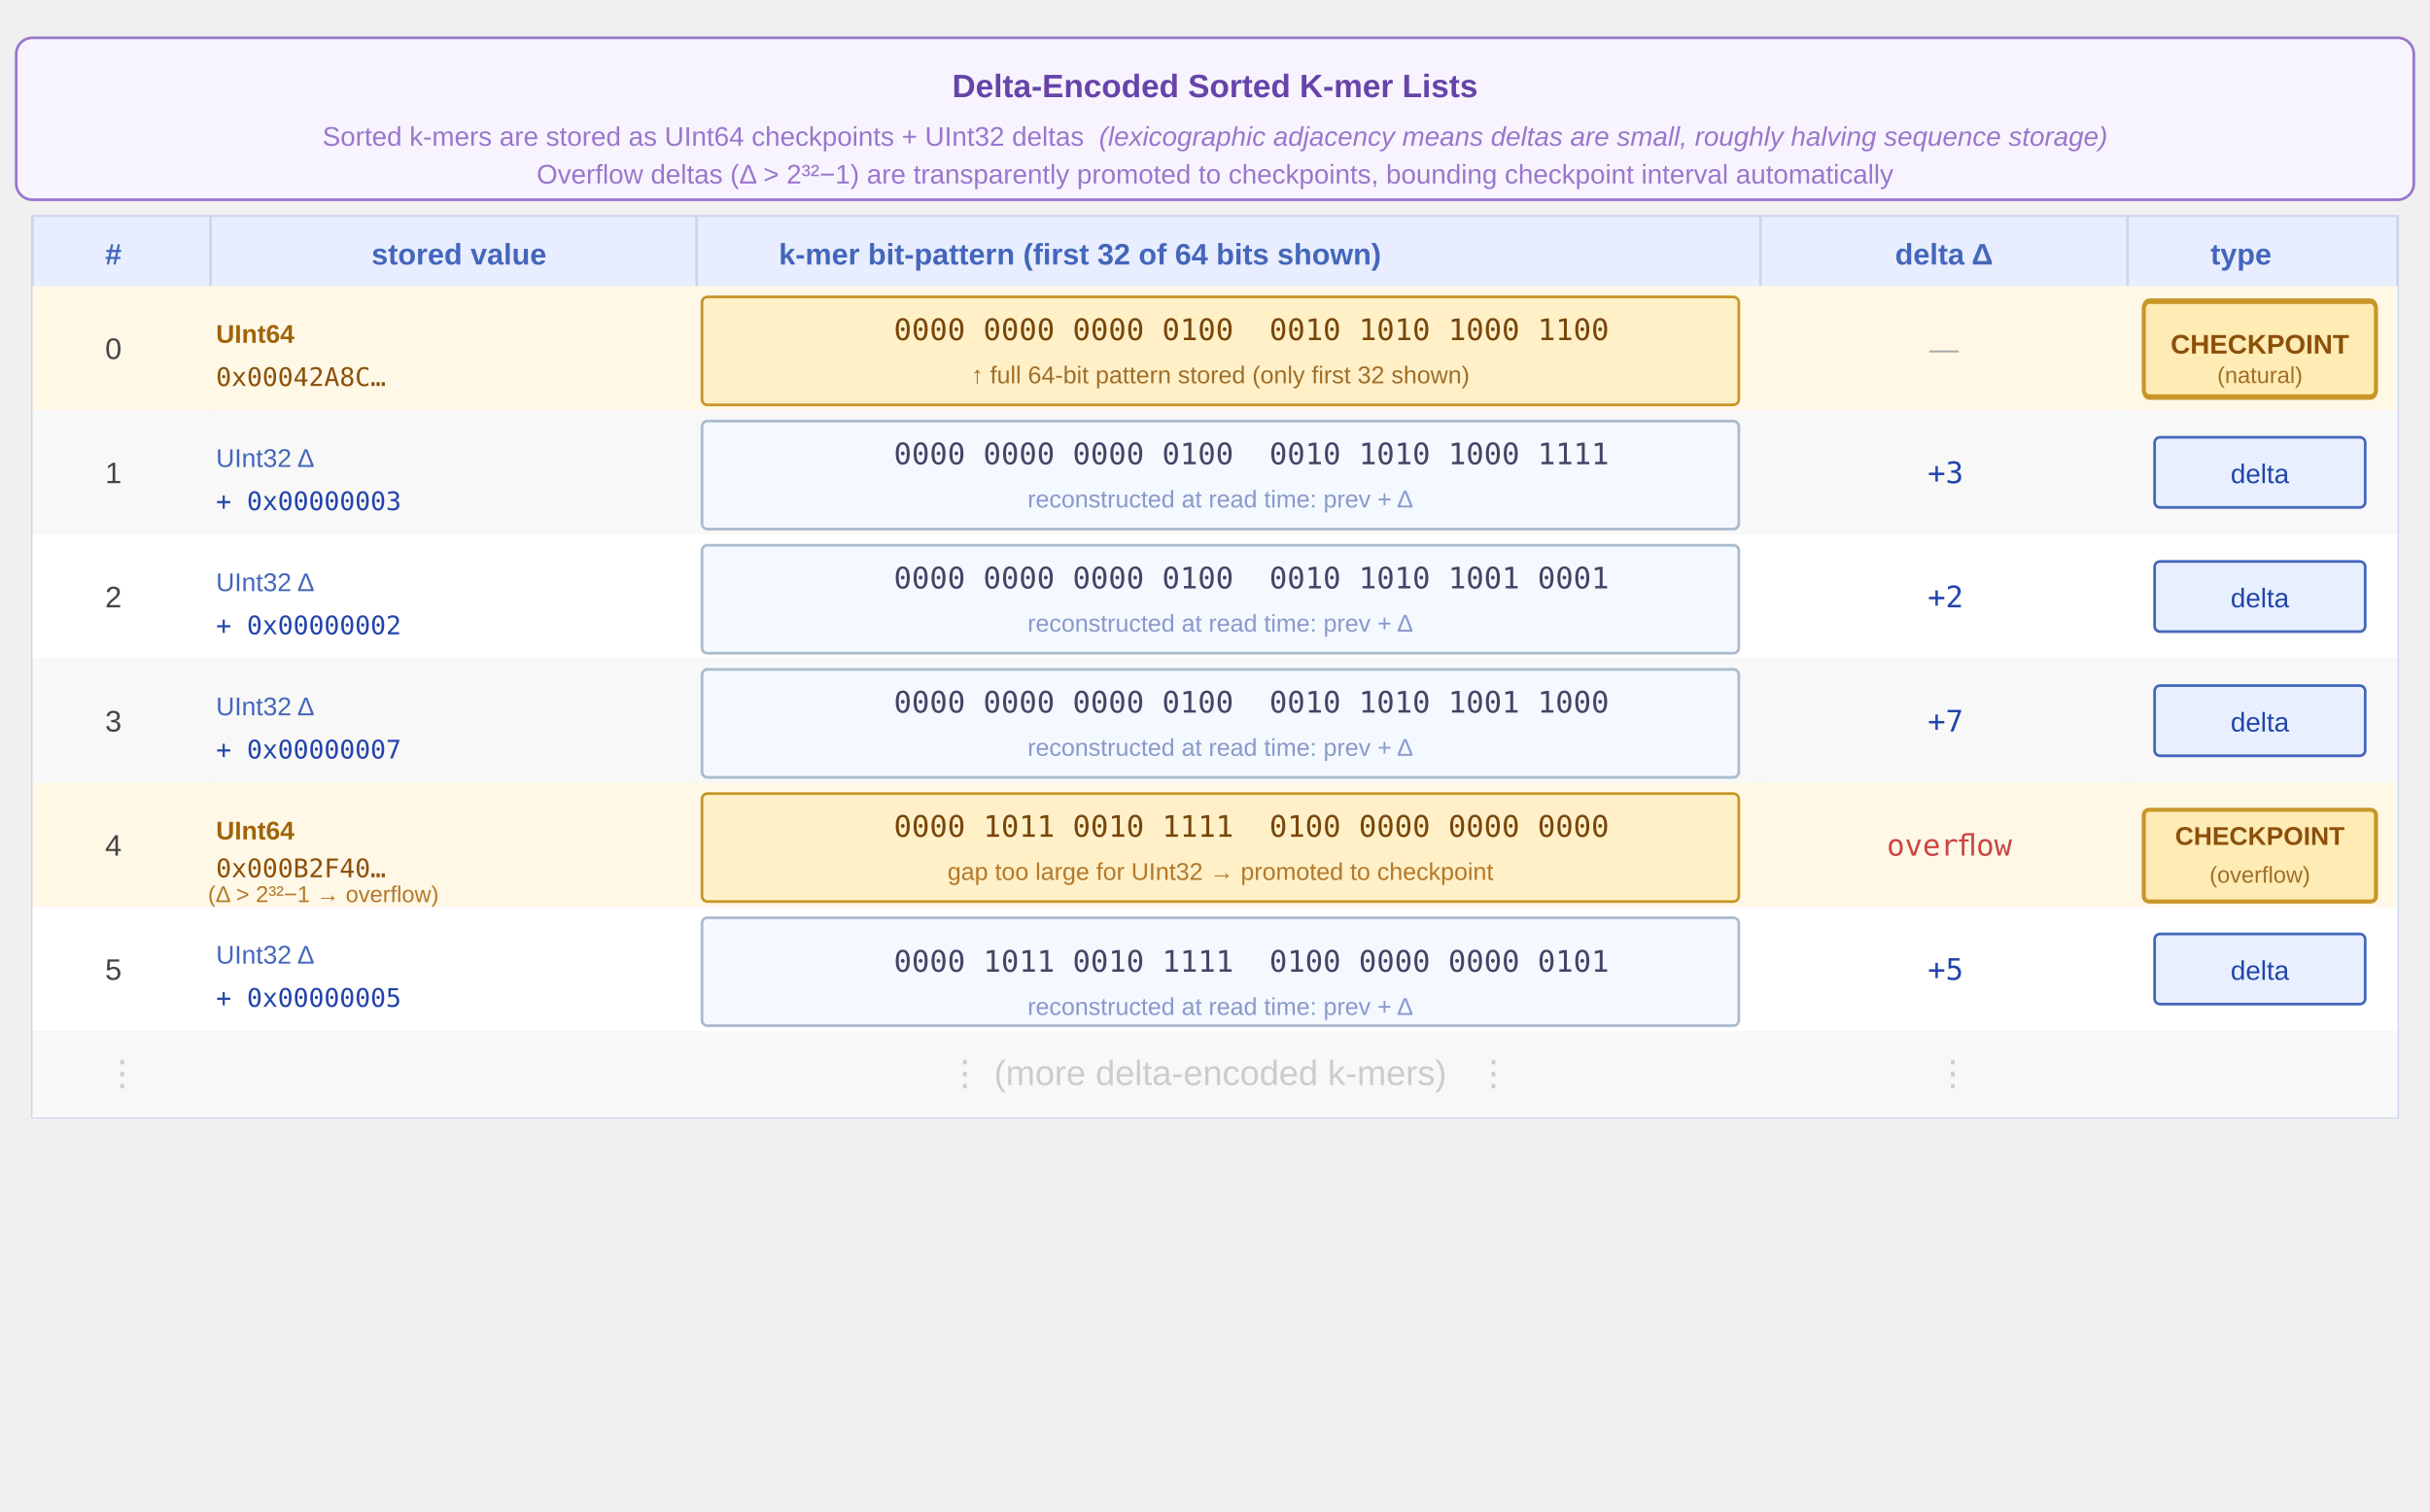
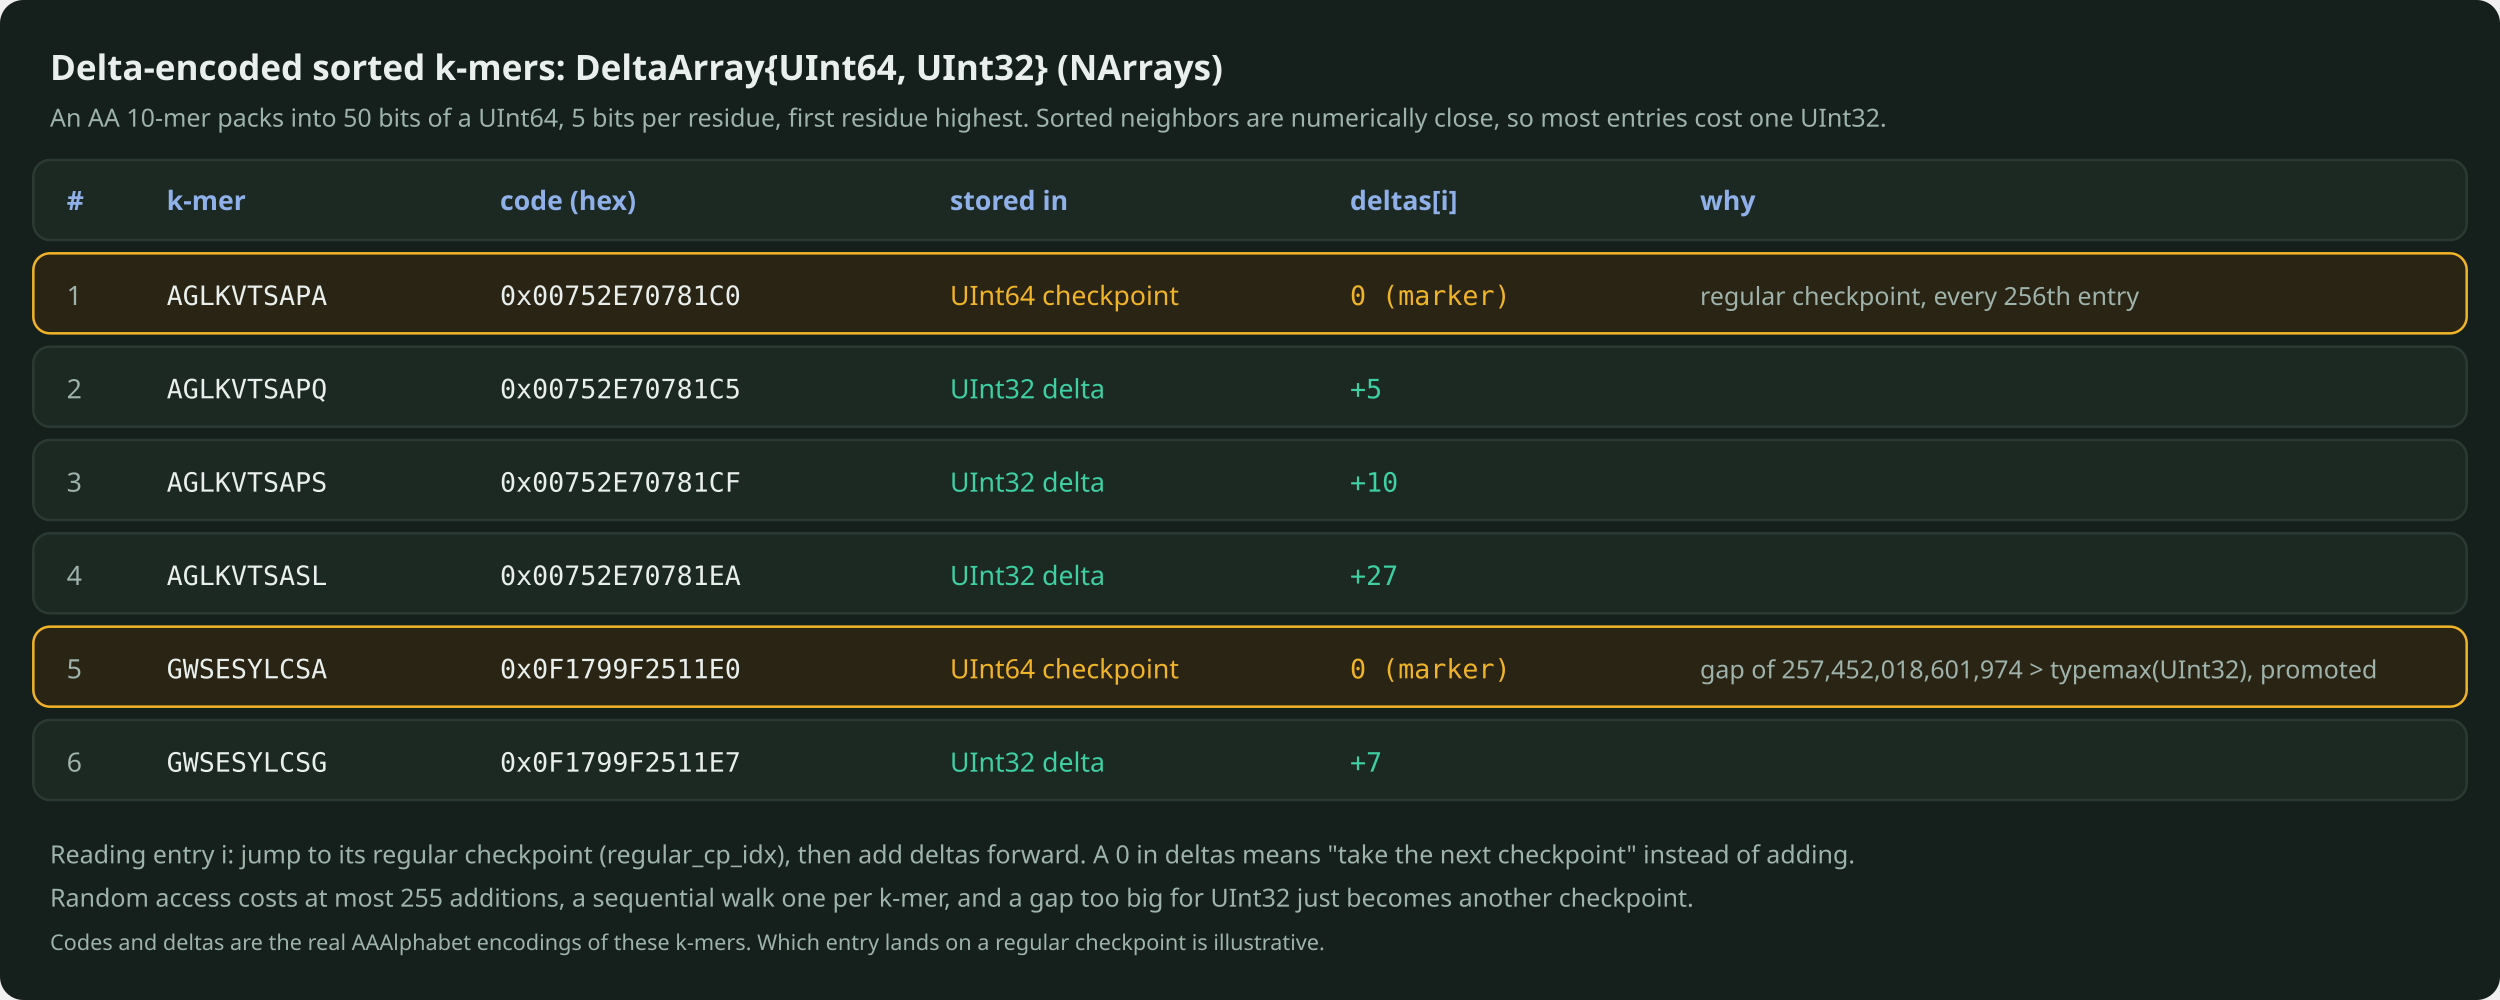
- <svg xmlns="http://www.w3.org/2000/svg" width="100%" height="100%" viewBox="0 0 900 560" version="1.1" xml:space="preserve" style="fill-rule:evenodd;clip-rule:evenodd;">
-   <g id="concept-header">
-     <path d="M12,14L888,14C891.3,14 894,16.7 894,20L894,68C894,71.3 891.3,74 888,74L12,74C8.7,74 6,71.3 6,68L6,20C6,16.7 8.7,14 12,14Z" style="fill:rgb(248,244,255);stroke:rgb(153,119,204);stroke-width:1px;" />
-     <g transform="matrix(1,0,0,1,450,36)">
-       <text x="-97.351px" y="0px" style="font-family:'Arial-BoldMT', 'Arial', sans-serif;font-weight:700;font-size:12px;fill:rgb(102,68,170);">Delta-Encoded Sorted K-mer Lists</text>
-     </g>
-     <g transform="matrix(1,0,0,1,450,54)">
-       <g>
-         <text x="-330.588px" y="0px" style="font-family:'ArialMT', 'Arial', sans-serif;font-size:10px;fill:rgb(153,119,204);">Sorted k-mers are stored as UInt64 checkpoints + UInt32 deltas</text>
-         <g transform="matrix(10,0,0,10,330.588,0)">
-                 </g>
-         <text x="-42.947px" y="0px" style="font-family:'Arial-ItalicMT', 'Arial', sans-serif;font-style:italic;font-size:10px;fill:rgb(153,119,204);">(lexicographic adjacency means deltas are small, roughly halving sequence storage)</text>
-       </g>
-     </g>
-     <g transform="matrix(1,0,0,1,450,68)">
-       <g transform="matrix(10,0,0,10,-229.578,0)">
-             </g>
-       <g transform="matrix(10,0,0,10,-226.799,0)">
-             </g>
-       <text x="-251.248px" y="0px" style="font-family:'ArialMT', 'Arial', sans-serif;font-size:10px;fill:rgb(153,119,204);">Overﬂow deltas (Δ<tspan x="-170.095px -167.317px " y="0px 0px "> &gt;</tspan> 2³²−1) are transparently promoted to checkpoints, bounding checkpoint interval automatically</text>
-     </g>
-   </g>
-   <g id="table-headers">
-     <rect x="12" y="80" width="876" height="26" style="fill:rgb(232,238,255);" />
-     <g transform="matrix(1,0,0,1,42,98)">
-       <text x="-3.059px" y="0px" style="font-family:'Arial-BoldMT', 'Arial', sans-serif;font-weight:700;font-size:11px;fill:rgb(68,102,187);">#</text>
-     </g>
-     <g transform="matrix(1,0,0,1,170,98)">
-       <text x="-32.401px" y="0px" style="font-family:'Arial-BoldMT', 'Arial', sans-serif;font-weight:700;font-size:11px;fill:rgb(68,102,187);">stored value</text>
-     </g>
-     <g transform="matrix(1,0,0,1,400,98)">
-       <g transform="matrix(11,0,0,11,-17.4238,0)">
-             </g>
-       <g transform="matrix(11,0,0,11,-13.7607,0)">
-             </g>
-       <text x="-111.542px" y="0px" style="font-family:'Arial-BoldMT', 'Arial', sans-serif;font-weight:700;font-size:11px;fill:rgb(68,102,187);">k-mer bit-pattern (ﬁrst 32 of 64 bits shown)</text>
-     </g>
-     <g transform="matrix(1,0,0,1,720,98)">
-       <text x="-18.114px" y="0px" style="font-family:'Arial-BoldMT', 'Arial', sans-serif;font-weight:700;font-size:11px;fill:rgb(68,102,187);">delta <tspan x="10.208px " y="0px ">Δ</tspan>
-       </text>
-     </g>
-     <g transform="matrix(1,0,0,1,830,98)">
-       <text x="-11.309px" y="0px" style="font-family:'Arial-BoldMT', 'Arial', sans-serif;font-weight:700;font-size:11px;fill:rgb(68,102,187);">type</text>
-     </g>
-     <g transform="matrix(1,0,0,0.742222,0,20.6222)">
-       <path d="M78,80L78,530" style="fill:none;stroke:rgb(204,213,238);stroke-width:1px;" />
-     </g>
-     <g transform="matrix(1,0,0,0.742222,0,20.6222)">
-       <path d="M258,80L258,530" style="fill:none;stroke:rgb(204,213,238);stroke-width:1px;" />
-     </g>
-     <g transform="matrix(1,0,0,0.742222,0,20.6222)">
-       <path d="M652,80L652,530" style="fill:none;stroke:rgb(204,213,238);stroke-width:1px;" />
-     </g>
-     <g transform="matrix(1,0,0,0.742222,0,20.6222)">
-       <path d="M788,80L788,530" style="fill:none;stroke:rgb(204,213,238);stroke-width:1px;" />
-     </g>
-     <g transform="matrix(1,0,0,0.742222,0,20.6222)">
-       <rect x="12" y="80" width="876" height="450" style="fill:none;stroke:rgb(204,213,238);stroke-width:1px;" />
-     </g>
-   </g>
-   <g id="row-0-checkpoint">
-     <rect x="12" y="106" width="876" height="46" style="fill:rgb(255,248,230);" />
-     <g transform="matrix(1,0,0,1,42,133)">
-       <text x="-3.059px" y="0px" style="font-family:'ArialMT', 'Arial', sans-serif;font-size:11px;fill:rgb(68,68,68);">0</text>
-     </g>
-     <g transform="matrix(1,0,0,1,80,127)">
-       <text x="0px" y="0px" style="font-family:'Arial-BoldMT', 'Arial', sans-serif;font-weight:700;font-size:9.5px;fill:rgb(160,100,10);">UInt64</text>
-     </g>
-     <g transform="matrix(1,0,0,1,80,143)">
-       <text x="0px" y="0px" style="font-family:'Consolas', monospace;font-size:9.5px;fill:rgb(140,80,10);">0x00042A8C…</text>
-     </g>
-     <path d="M262,110L642,110C643.1,110 644,110.9 644,112L644,148C644,149.1 643.1,150 642,150L262,150C260.9,150 260,149.1 260,148L260,112C260,110.9 260.9,110 262,110Z" style="fill:rgb(255,240,200);stroke:rgb(200,150,40);stroke-width:1px;" />
-     <g transform="matrix(1,0,0,1,452,126)">
-       <text x="-120.957px" y="0px" style="font-family:'Consolas', monospace;font-size:11px;fill:rgb(120,70,10);">0000 0000 0000 0100  0010 1010 1000 1100</text>
-     </g>
-     <g transform="matrix(1,0,0,1,452,142)">
-       <g transform="matrix(9,0,0,9,33.7698,0)">
-             </g>
-       <g transform="matrix(9,0,0,9,36.2703,0)">
-             </g>
-       <text x="-92.292px" y="0px" style="font-family:'ArialMT', 'Arial', sans-serif;font-size:9px;fill:rgb(160,110,40);">↑ full 64-bit pattern stored (only ﬁrst 32 shown)</text>
-     </g>
-     <g transform="matrix(1,0,0,1,720,133)">
-       <text x="-5.5px" y="0px" style="font-family:'ArialMT', 'Arial', sans-serif;font-size:11px;fill:rgb(170,170,170);">—</text>
-     </g>
-     <g transform="matrix(1,0,0,1.36651,0,-46.9351)">
-       <path d="M796,116L878,116C879.1,116 880,116.9 880,118L880,140C880,141.1 879.1,142 878,142L796,142C794.9,142 794,141.1 794,140L794,118C794,116.9 794.9,116 796,116Z" style="fill:rgb(255,235,180);stroke:rgb(200,150,40);stroke-width:1.5px;" />
-     </g>
-     <g transform="matrix(1,0,0,1,837,131)">
-       <text x="-33.057px" y="0px" style="font-family:'Arial-BoldMT', 'Arial', sans-serif;font-weight:700;font-size:10px;fill:rgb(140,80,10);">CHECKPOINT</text>
-     </g>
-   </g>
-   <g id="row-1-delta">
-     <rect x="12" y="152" width="876" height="46" style="fill:rgb(248,248,248);" />
-     <g transform="matrix(1,0,0,1,42,179)">
-       <text x="-3.059px" y="0px" style="font-family:'ArialMT', 'Arial', sans-serif;font-size:11px;fill:rgb(68,68,68);">1</text>
-     </g>
-     <g transform="matrix(1,0,0,1,80,173)">
-       <text x="0px" y="0px" style="font-family:'ArialMT', 'Arial', sans-serif;font-size:9.5px;fill:rgb(68,102,187);">UInt32 <tspan x="30.105px " y="0px ">Δ</tspan>
-       </text>
-     </g>
-     <g transform="matrix(1,0,0,1,80,189)">
-       <text x="0px" y="0px" style="font-family:'Consolas', monospace;font-size:9.5px;fill:rgb(34,68,170);">+ 0x00000003</text>
-     </g>
-     <path d="M262,156L642,156C643.1,156 644,156.9 644,158L644,194C644,195.1 643.1,196 642,196L262,196C260.9,196 260,195.1 260,194L260,158C260,156.9 260.9,156 262,156Z" style="fill:rgb(244,248,255);stroke:rgb(170,187,204);stroke-width:1px;" />
-     <g transform="matrix(1,0,0,1,452,172)">
-       <text x="-120.957px" y="0px" style="font-family:'Consolas', monospace;font-size:11px;fill:rgb(68,68,102);">0000 0000 0000 0100  0010 1010 1000 1111</text>
-     </g>
-     <g transform="matrix(1,0,0,1,452,188)">
-       <text x="-71.416px" y="0px" style="font-family:'ArialMT', 'Arial', sans-serif;font-size:9px;fill:rgb(136,153,204);">reconstructed at read time: prev + <tspan x="65.404px " y="0px ">Δ</tspan>
-       </text>
-     </g>
-     <g transform="matrix(1,0,0,1,720,179)">
-       <text x="-6.048px" y="0px" style="font-family:'Consolas', monospace;font-size:11px;fill:rgb(34,68,170);">+3</text>
-     </g>
-     <path d="M800,162L874,162C875.1,162 876,162.9 876,164L876,186C876,187.1 875.1,188 874,188L800,188C798.9,188 798,187.1 798,186L798,164C798,162.9 798.9,162 800,162Z" style="fill:rgb(232,240,255);stroke:rgb(68,102,187);stroke-width:1px;" />
-     <g transform="matrix(1,0,0,1,837,179)">
-       <text x="-10.842px" y="0px" style="font-family:'ArialMT', 'Arial', sans-serif;font-size:10px;fill:rgb(34,68,170);">delta</text>
-     </g>
-   </g>
-   <g id="row-2-delta">
-     <rect x="12" y="198" width="876" height="46" style="fill:white;" />
-     <g transform="matrix(1,0,0,1,42,225)">
-       <text x="-3.059px" y="0px" style="font-family:'ArialMT', 'Arial', sans-serif;font-size:11px;fill:rgb(68,68,68);">2</text>
-     </g>
-     <g transform="matrix(1,0,0,1,80,219)">
-       <text x="0px" y="0px" style="font-family:'ArialMT', 'Arial', sans-serif;font-size:9.5px;fill:rgb(68,102,187);">UInt32 <tspan x="30.105px " y="0px ">Δ</tspan>
-       </text>
-     </g>
-     <g transform="matrix(1,0,0,1,80,235)">
-       <text x="0px" y="0px" style="font-family:'Consolas', monospace;font-size:9.5px;fill:rgb(34,68,170);">+ 0x00000002</text>
-     </g>
-     <path d="M262,202L642,202C643.1,202 644,202.9 644,204L644,240C644,241.1 643.1,242 642,242L262,242C260.9,242 260,241.1 260,240L260,204C260,202.9 260.9,202 262,202Z" style="fill:rgb(244,248,255);stroke:rgb(170,187,204);stroke-width:1px;" />
-     <g transform="matrix(1,0,0,1,452,218)">
-       <text x="-120.957px" y="0px" style="font-family:'Consolas', monospace;font-size:11px;fill:rgb(68,68,102);">0000 0000 0000 0100  0010 1010 1001 0001</text>
-     </g>
-     <g transform="matrix(1,0,0,1,452,234)">
-       <text x="-71.416px" y="0px" style="font-family:'ArialMT', 'Arial', sans-serif;font-size:9px;fill:rgb(136,153,204);">reconstructed at read time: prev + <tspan x="65.404px " y="0px ">Δ</tspan>
-       </text>
-     </g>
-     <g transform="matrix(1,0,0,1,720,225)">
-       <text x="-6.048px" y="0px" style="font-family:'Consolas', monospace;font-size:11px;fill:rgb(34,68,170);">+2</text>
-     </g>
-     <path d="M800,208L874,208C875.1,208 876,208.9 876,210L876,232C876,233.1 875.1,234 874,234L800,234C798.9,234 798,233.1 798,232L798,210C798,208.9 798.9,208 800,208Z" style="fill:rgb(232,240,255);stroke:rgb(68,102,187);stroke-width:1px;" />
-     <g transform="matrix(1,0,0,1,837,225)">
-       <text x="-10.842px" y="0px" style="font-family:'ArialMT', 'Arial', sans-serif;font-size:10px;fill:rgb(34,68,170);">delta</text>
-     </g>
-   </g>
-   <g id="row-3-delta">
-     <rect x="12" y="244" width="876" height="46" style="fill:rgb(248,248,248);" />
-     <g transform="matrix(1,0,0,1,42,271)">
-       <text x="-3.059px" y="0px" style="font-family:'ArialMT', 'Arial', sans-serif;font-size:11px;fill:rgb(68,68,68);">3</text>
-     </g>
-     <g transform="matrix(1,0,0,1,80,265)">
-       <text x="0px" y="0px" style="font-family:'ArialMT', 'Arial', sans-serif;font-size:9.5px;fill:rgb(68,102,187);">UInt32 <tspan x="30.105px " y="0px ">Δ</tspan>
-       </text>
-     </g>
-     <g transform="matrix(1,0,0,1,80,281)">
-       <text x="0px" y="0px" style="font-family:'Consolas', monospace;font-size:9.5px;fill:rgb(34,68,170);">+ 0x00000007</text>
-     </g>
-     <path d="M262,248L642,248C643.1,248 644,248.9 644,250L644,286C644,287.1 643.1,288 642,288L262,288C260.9,288 260,287.1 260,286L260,250C260,248.9 260.9,248 262,248Z" style="fill:rgb(244,248,255);stroke:rgb(170,187,204);stroke-width:1px;" />
-     <g transform="matrix(1,0,0,1,452,264)">
-       <text x="-120.957px" y="0px" style="font-family:'Consolas', monospace;font-size:11px;fill:rgb(68,68,102);">0000 0000 0000 0100  0010 1010 1001 1000</text>
-     </g>
-     <g transform="matrix(1,0,0,1,452,280)">
-       <text x="-71.416px" y="0px" style="font-family:'ArialMT', 'Arial', sans-serif;font-size:9px;fill:rgb(136,153,204);">reconstructed at read time: prev + <tspan x="65.404px " y="0px ">Δ</tspan>
-       </text>
-     </g>
-     <g transform="matrix(1,0,0,1,720,271)">
-       <text x="-6.048px" y="0px" style="font-family:'Consolas', monospace;font-size:11px;fill:rgb(34,68,170);">+7</text>
-     </g>
-     <path d="M800,254L874,254C875.1,254 876,254.9 876,256L876,278C876,279.1 875.1,280 874,280L800,280C798.9,280 798,279.1 798,278L798,256C798,254.9 798.9,254 800,254Z" style="fill:rgb(232,240,255);stroke:rgb(68,102,187);stroke-width:1px;" />
-     <g transform="matrix(1,0,0,1,837,271)">
-       <text x="-10.842px" y="0px" style="font-family:'ArialMT', 'Arial', sans-serif;font-size:10px;fill:rgb(34,68,170);">delta</text>
-     </g>
-   </g>
-   <g id="row-4-overflow">
-     <rect x="12" y="290" width="876" height="46" style="fill:rgb(255,248,230);" />
-     <g transform="matrix(1,0,0,1,42,317)">
-       <text x="-3.059px" y="0px" style="font-family:'ArialMT', 'Arial', sans-serif;font-size:11px;fill:rgb(68,68,68);">4</text>
-     </g>
-     <g transform="matrix(1,0,0,1,80,311)">
-       <text x="0px" y="0px" style="font-family:'Arial-BoldMT', 'Arial', sans-serif;font-weight:700;font-size:9.5px;fill:rgb(160,100,10);">UInt64</text>
-     </g>
-     <g transform="matrix(1,0,0,1,80,325)">
-       <text x="0px" y="0px" style="font-family:'Consolas', monospace;font-size:9.5px;fill:rgb(140,80,10);">0x000B2F40…</text>
-     </g>
-     <g transform="matrix(1,0,0,1,77.0018,334.211)">
-       <g transform="matrix(8.5,0,0,8.5,67.5642,0)">
-             </g>
-       <g transform="matrix(8.5,0,0,8.5,69.9258,0)">
-             </g>
-       <text x="0px" y="0px" style="font-family:'ArialMT', 'Arial', sans-serif;font-size:8.5px;fill:rgb(180,120,40);">(Δ<tspan x="8.039px 10.401px " y="0px 0px "> &gt;</tspan> 2³²−1 → overﬂow)</text>
-     </g>
-     <path d="M262,294L642,294C643.1,294 644,294.9 644,296L644,332C644,333.1 643.1,334 642,334L262,334C260.9,334 260,333.1 260,332L260,296C260,294.9 260.9,294 262,294Z" style="fill:rgb(255,240,200);stroke:rgb(200,150,40);stroke-width:1px;" />
-     <g transform="matrix(1,0,0,1,452,310)">
-       <text x="-120.957px" y="0px" style="font-family:'Consolas', monospace;font-size:11px;fill:rgb(120,70,10);">0000 1011 0010 1111  0100 0000 0000 0000</text>
-     </g>
-     <g transform="matrix(1,0,0,1,452,326)">
-       <g transform="matrix(9,0,0,9,101.059,0)">
-             </g>
-       <text x="-101.059px" y="0px" style="font-family:'ArialMT', 'Arial', sans-serif;font-size:9px;fill:rgb(180,120,40);">gap too large for UInt32 → promoted to checkpoint</text>
-     </g>
-     <g transform="matrix(1,0,0,1,720,317)">
-       <g transform="matrix(11,0,0,11,3.02393,0)">
-             </g>
-       <g transform="matrix(11,0,0,11,6.04785,0)">
-             </g>
-       <text x="-21.167px" y="0px" style="font-family:'Consolas', monospace;font-size:11px;fill:rgb(204,68,68);">overﬂow</text>
-     </g>
-     <path d="M796,300L878,300C879.1,300 880,300.9 880,302L880,332C880,333.1 879.1,334 878,334L796,334C794.9,334 794,333.1 794,332L794,302C794,300.9 794.9,300 796,300Z" style="fill:rgb(255,235,180);stroke:rgb(200,150,40);stroke-width:1.5px;" />
-     <g transform="matrix(1,0,0,1,837,313)">
-       <text x="-31.404px" y="0px" style="font-family:'Arial-BoldMT', 'Arial', sans-serif;font-weight:700;font-size:9.5px;fill:rgb(140,80,10);">CHECKPOINT</text>
-     </g>
-     <g transform="matrix(1,0,0,1,837,327)">
-       <g transform="matrix(8.5,0,0,8.5,0.709717,0)">
-             </g>
-       <g transform="matrix(8.5,0,0,8.5,3.07129,0)">
-             </g>
-       <text x="-18.656px" y="0px" style="font-family:'ArialMT', 'Arial', sans-serif;font-size:8.5px;fill:rgb(160,110,40);">(overﬂow)</text>
-     </g>
-     <g transform="matrix(1,0,0,1,837,141.908)">
-       <text x="-15.825px" y="0px" style="font-family:'ArialMT', 'Arial', sans-serif;font-size:8.5px;fill:rgb(160,110,40);">(natural)</text>
-     </g>
-   </g>
-   <g id="row-5-delta">
-     <rect x="12" y="336" width="876" height="46" style="fill:white;" />
-     <g transform="matrix(1,0,0,1,42,363)">
-       <text x="-3.059px" y="0px" style="font-family:'ArialMT', 'Arial', sans-serif;font-size:11px;fill:rgb(68,68,68);">5</text>
-     </g>
-     <g transform="matrix(1,0,0,1,80,357)">
-       <text x="0px" y="0px" style="font-family:'ArialMT', 'Arial', sans-serif;font-size:9.5px;fill:rgb(68,102,187);">UInt32 <tspan x="30.105px " y="0px ">Δ</tspan>
-       </text>
-     </g>
-     <g transform="matrix(1,0,0,1,80,373)">
-       <text x="0px" y="0px" style="font-family:'Consolas', monospace;font-size:9.5px;fill:rgb(34,68,170);">+ 0x00000005</text>
-     </g>
-     <path d="M262,340L642,340C643.1,340 644,340.9 644,342L644,378C644,379.1 643.1,380 642,380L262,380C260.9,380 260,379.1 260,378L260,342C260,340.9 260.9,340 262,340Z" style="fill:rgb(244,248,255);stroke:rgb(170,187,204);stroke-width:1px;" />
-     <g transform="matrix(1,0,0,1,452,360)">
-       <text x="-120.957px" y="0px" style="font-family:'Consolas', monospace;font-size:11px;fill:rgb(68,68,102);">0000 1011 0010 1111  0100 0000 0000 0101</text>
-     </g>
-     <g transform="matrix(1,0,0,1,452,376)">
-       <text x="-71.416px" y="0px" style="font-family:'ArialMT', 'Arial', sans-serif;font-size:9px;fill:rgb(136,153,204);">reconstructed at read time: prev + <tspan x="65.404px " y="0px ">Δ</tspan>
-       </text>
-     </g>
-     <g transform="matrix(1,0,0,1,720,363)">
-       <text x="-6.048px" y="0px" style="font-family:'Consolas', monospace;font-size:11px;fill:rgb(34,68,170);">+5</text>
-     </g>
-     <path d="M800,346L874,346C875.1,346 876,346.9 876,348L876,370C876,371.1 875.1,372 874,372L800,372C798.9,372 798,371.1 798,370L798,348C798,346.9 798.9,346 800,346Z" style="fill:rgb(232,240,255);stroke:rgb(68,102,187);stroke-width:1px;" />
-     <g transform="matrix(1,0,0,1,837,363)">
-       <text x="-10.842px" y="0px" style="font-family:'ArialMT', 'Arial', sans-serif;font-size:10px;fill:rgb(34,68,170);">delta</text>
-     </g>
-   </g>
-   <g id="row-ellipsis">
-     <rect x="12" y="382" width="876" height="32" style="fill:rgb(248,248,248);" />
-     <g transform="matrix(1,0,0,1,42,402)">
-       <text x="-3.25px" y="0px" style="font-family:'MS-UIGothic', 'MS UI Gothic', sans-serif;font-size:13px;fill:rgb(204,204,204);">⋮</text>
-     </g>
-     <g transform="matrix(1,0,0,1,452,402)">
-       <g>
-         <text x="-101.144px" y="0px" style="font-family:'MS-UIGothic', 'MS UI Gothic', sans-serif;font-size:13px;fill:rgb(204,204,204);">⋮</text>
-         <text x="-83.808px" y="0px" style="font-family:'ArialMT', 'Arial', sans-serif;font-size:13px;fill:rgb(204,204,204);">(more delta-encoded k-mers)</text>
-         <text x="94.644px" y="0px" style="font-family:'MS-UIGothic', 'MS UI Gothic', sans-serif;font-size:13px;fill:rgb(204,204,204);">⋮</text>
-       </g>
-     </g>
-     <g transform="matrix(1,0,0,1,720,402)">
-       <text x="-3.25px" y="0px" style="font-family:'MS-UIGothic', 'MS UI Gothic', sans-serif;font-size:13px;fill:rgb(204,204,204);">⋮</text>
-     </g>
-   </g>
-   <g id="annotations">
-     </g>
-   <g id="cp-brackets">
-     </g>
+ <svg xmlns="http://www.w3.org/2000/svg" viewBox="0 0 1500 600" width="1500" height="600" font-family="'Archivo', sans-serif">
+   <rect x="0" y="0" width="1500" height="600" rx="14" fill="#151f1b" />
+   <defs>
+     <marker id="a" markerWidth="10" markerHeight="8" refX="9" refY="4" orient="auto">
+       <path d="M0,0 L10,4 L0,8 Z" fill="#9db3ab" />
+     </marker>
+     <marker id="ag" markerWidth="10" markerHeight="8" refX="9" refY="4" orient="auto">
+       <path d="M0,0 L10,4 L0,8 Z" fill="#3ecfa2" />
+     </marker>
+     <marker id="ar" markerWidth="10" markerHeight="8" refX="9" refY="4" orient="auto">
+       <path d="M0,0 L10,4 L0,8 Z" fill="#e58468" />
+     </marker>
+     <marker id="ak" markerWidth="10" markerHeight="8" refX="9" refY="4" orient="auto">
+       <path d="M0,0 L10,4 L0,8 Z" fill="#f0b429" />
+     </marker>
+   </defs>
+   <text x="30" y="48" fill="#e8efec" font-size="21" text-anchor="start" font-weight="700">Delta-encoded sorted k-mers: DeltaArray{UInt64, UInt32} (NArrays)</text>
+   <text x="30" y="76" fill="#9db3ab" font-size="15" text-anchor="start">An AA 10-mer packs into 50 bits of a UInt64, 5 bits per residue, first residue highest. Sorted neighbors are numerically close, so most entries cost one UInt32.</text>
+   <rect x="20" y="96" width="1460" height="48" rx="10" fill="#1c2822" stroke="#2a3a33" stroke-width="1.5" />
+   <text x="40" y="126" fill="#8fb0e8" font-size="16" text-anchor="start" font-weight="700">#</text>
+   <text x="100" y="126" fill="#8fb0e8" font-size="16" text-anchor="start" font-weight="700">k-mer</text>
+   <text x="300" y="126" fill="#8fb0e8" font-size="16" text-anchor="start" font-weight="700">code (hex)</text>
+   <text x="570" y="126" fill="#8fb0e8" font-size="16" text-anchor="start" font-weight="700">stored in</text>
+   <text x="810" y="126" fill="#8fb0e8" font-size="16" text-anchor="start" font-weight="700">deltas[i]</text>
+   <text x="1020" y="126" fill="#8fb0e8" font-size="16" text-anchor="start" font-weight="700">why</text>
+   <rect x="20" y="152" width="1460" height="48" rx="10" fill="#2a2414" stroke="#f0b429" stroke-width="1.5" />
+   <text x="40" y="183" fill="#9db3ab" font-size="16" text-anchor="start">1</text>
+   <text x="100" y="183" fill="#e8efec" font-size="16" text-anchor="start" font-family="'JetBrains Mono', monospace">AGLKVTSAPA</text>
+   <text x="300" y="183" fill="#e8efec" font-size="16" text-anchor="start" font-family="'JetBrains Mono', monospace">0x00752E70781C0</text>
+   <text x="570" y="183" fill="#f0b429" font-size="16" text-anchor="start">UInt64 checkpoint</text>
+   <text x="810" y="183" fill="#f0b429" font-size="16" text-anchor="start" font-family="'JetBrains Mono', monospace">0 (marker)</text>
+   <text x="1020" y="183" fill="#9db3ab" font-size="15" text-anchor="start">regular checkpoint, every 256th entry</text>
+   <rect x="20" y="208" width="1460" height="48" rx="10" fill="#1c2822" stroke="#2a3a33" stroke-width="1.5" />
+   <text x="40" y="239" fill="#9db3ab" font-size="16" text-anchor="start">2</text>
+   <text x="100" y="239" fill="#e8efec" font-size="16" text-anchor="start" font-family="'JetBrains Mono', monospace">AGLKVTSAPQ</text>
+   <text x="300" y="239" fill="#e8efec" font-size="16" text-anchor="start" font-family="'JetBrains Mono', monospace">0x00752E70781C5</text>
+   <text x="570" y="239" fill="#3ecfa2" font-size="16" text-anchor="start">UInt32 delta</text>
+   <text x="810" y="239" fill="#3ecfa2" font-size="16" text-anchor="start" font-family="'JetBrains Mono', monospace">+5</text>
+   <rect x="20" y="264" width="1460" height="48" rx="10" fill="#1c2822" stroke="#2a3a33" stroke-width="1.5" />
+   <text x="40" y="295" fill="#9db3ab" font-size="16" text-anchor="start">3</text>
+   <text x="100" y="295" fill="#e8efec" font-size="16" text-anchor="start" font-family="'JetBrains Mono', monospace">AGLKVTSAPS</text>
+   <text x="300" y="295" fill="#e8efec" font-size="16" text-anchor="start" font-family="'JetBrains Mono', monospace">0x00752E70781CF</text>
+   <text x="570" y="295" fill="#3ecfa2" font-size="16" text-anchor="start">UInt32 delta</text>
+   <text x="810" y="295" fill="#3ecfa2" font-size="16" text-anchor="start" font-family="'JetBrains Mono', monospace">+10</text>
+   <rect x="20" y="320" width="1460" height="48" rx="10" fill="#1c2822" stroke="#2a3a33" stroke-width="1.5" />
+   <text x="40" y="351" fill="#9db3ab" font-size="16" text-anchor="start">4</text>
+   <text x="100" y="351" fill="#e8efec" font-size="16" text-anchor="start" font-family="'JetBrains Mono', monospace">AGLKVTSASL</text>
+   <text x="300" y="351" fill="#e8efec" font-size="16" text-anchor="start" font-family="'JetBrains Mono', monospace">0x00752E70781EA</text>
+   <text x="570" y="351" fill="#3ecfa2" font-size="16" text-anchor="start">UInt32 delta</text>
+   <text x="810" y="351" fill="#3ecfa2" font-size="16" text-anchor="start" font-family="'JetBrains Mono', monospace">+27</text>
+   <rect x="20" y="376" width="1460" height="48" rx="10" fill="#2a2414" stroke="#f0b429" stroke-width="1.5" />
+   <text x="40" y="407" fill="#9db3ab" font-size="16" text-anchor="start">5</text>
+   <text x="100" y="407" fill="#e8efec" font-size="16" text-anchor="start" font-family="'JetBrains Mono', monospace">GWSESYLCSA</text>
+   <text x="300" y="407" fill="#e8efec" font-size="16" text-anchor="start" font-family="'JetBrains Mono', monospace">0x0F1799F2511E0</text>
+   <text x="570" y="407" fill="#f0b429" font-size="16" text-anchor="start">UInt64 checkpoint</text>
+   <text x="810" y="407" fill="#f0b429" font-size="16" text-anchor="start" font-family="'JetBrains Mono', monospace">0 (marker)</text>
+   <text x="1020" y="407" fill="#9db3ab" font-size="15" text-anchor="start">gap of 257,452,018,601,974 &gt; typemax(UInt32), promoted</text>
+   <rect x="20" y="432" width="1460" height="48" rx="10" fill="#1c2822" stroke="#2a3a33" stroke-width="1.5" />
+   <text x="40" y="463" fill="#9db3ab" font-size="16" text-anchor="start">6</text>
+   <text x="100" y="463" fill="#e8efec" font-size="16" text-anchor="start" font-family="'JetBrains Mono', monospace">GWSESYLCSG</text>
+   <text x="300" y="463" fill="#e8efec" font-size="16" text-anchor="start" font-family="'JetBrains Mono', monospace">0x0F1799F2511E7</text>
+   <text x="570" y="463" fill="#3ecfa2" font-size="16" text-anchor="start">UInt32 delta</text>
+   <text x="810" y="463" fill="#3ecfa2" font-size="16" text-anchor="start" font-family="'JetBrains Mono', monospace">+7</text>
+   <text x="30" y="518" fill="#9db3ab" font-size="15" text-anchor="start">Reading entry i: jump to its regular checkpoint (regular_cp_idx), then add deltas forward. A 0 in deltas means "take the next checkpoint" instead of adding.</text>
+   <text x="30" y="544" fill="#9db3ab" font-size="15" text-anchor="start">Random access costs at most 255 additions, a sequential walk one per k-mer, and a gap too big for UInt32 just becomes another checkpoint.</text>
+   <text x="30" y="570" fill="#9db3ab" font-size="13" text-anchor="start">Codes and deltas are the real AAAlphabet encodings of these k-mers. Which entry lands on a regular checkpoint is illustrative.</text>
</svg>
